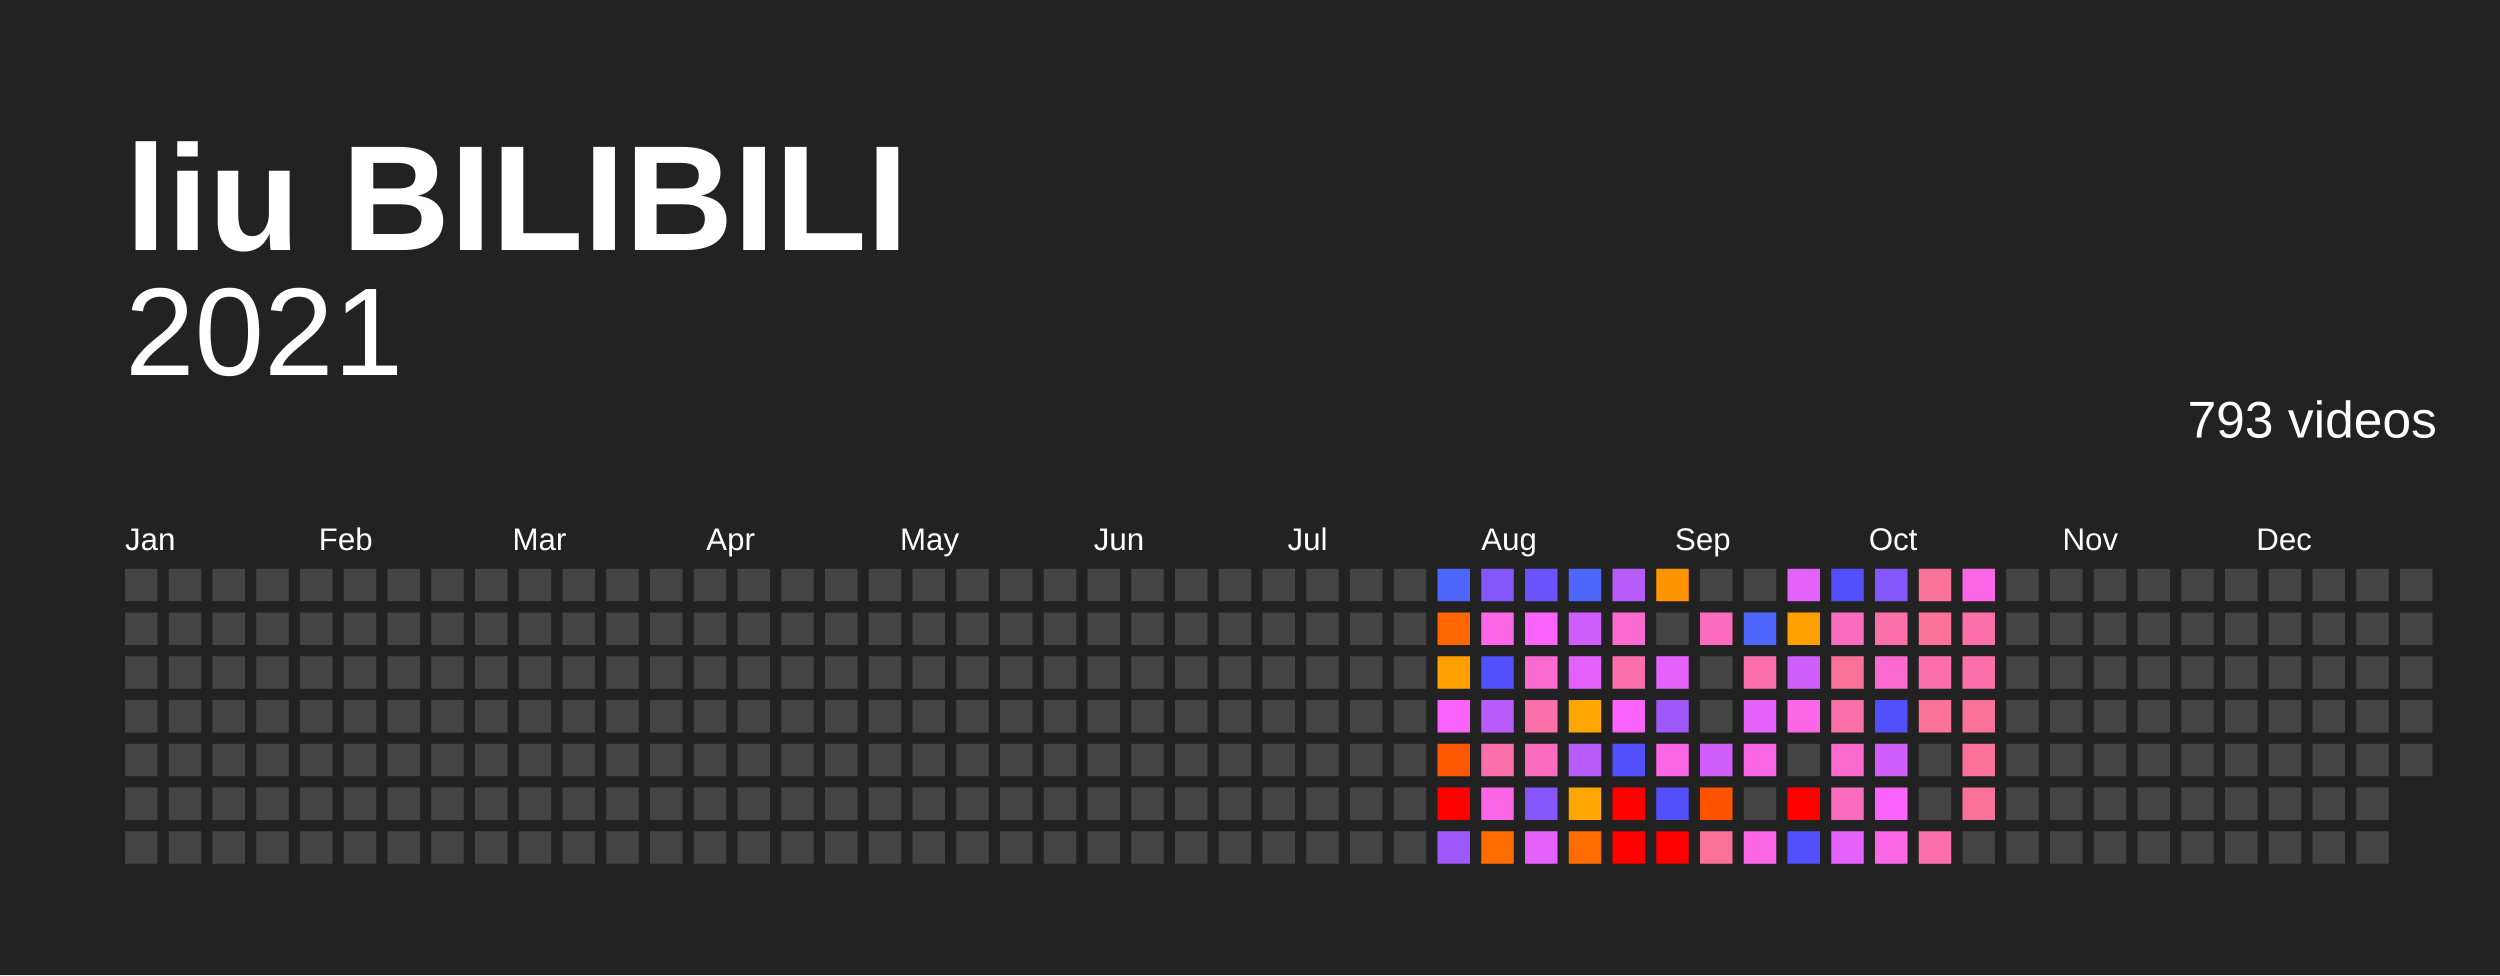
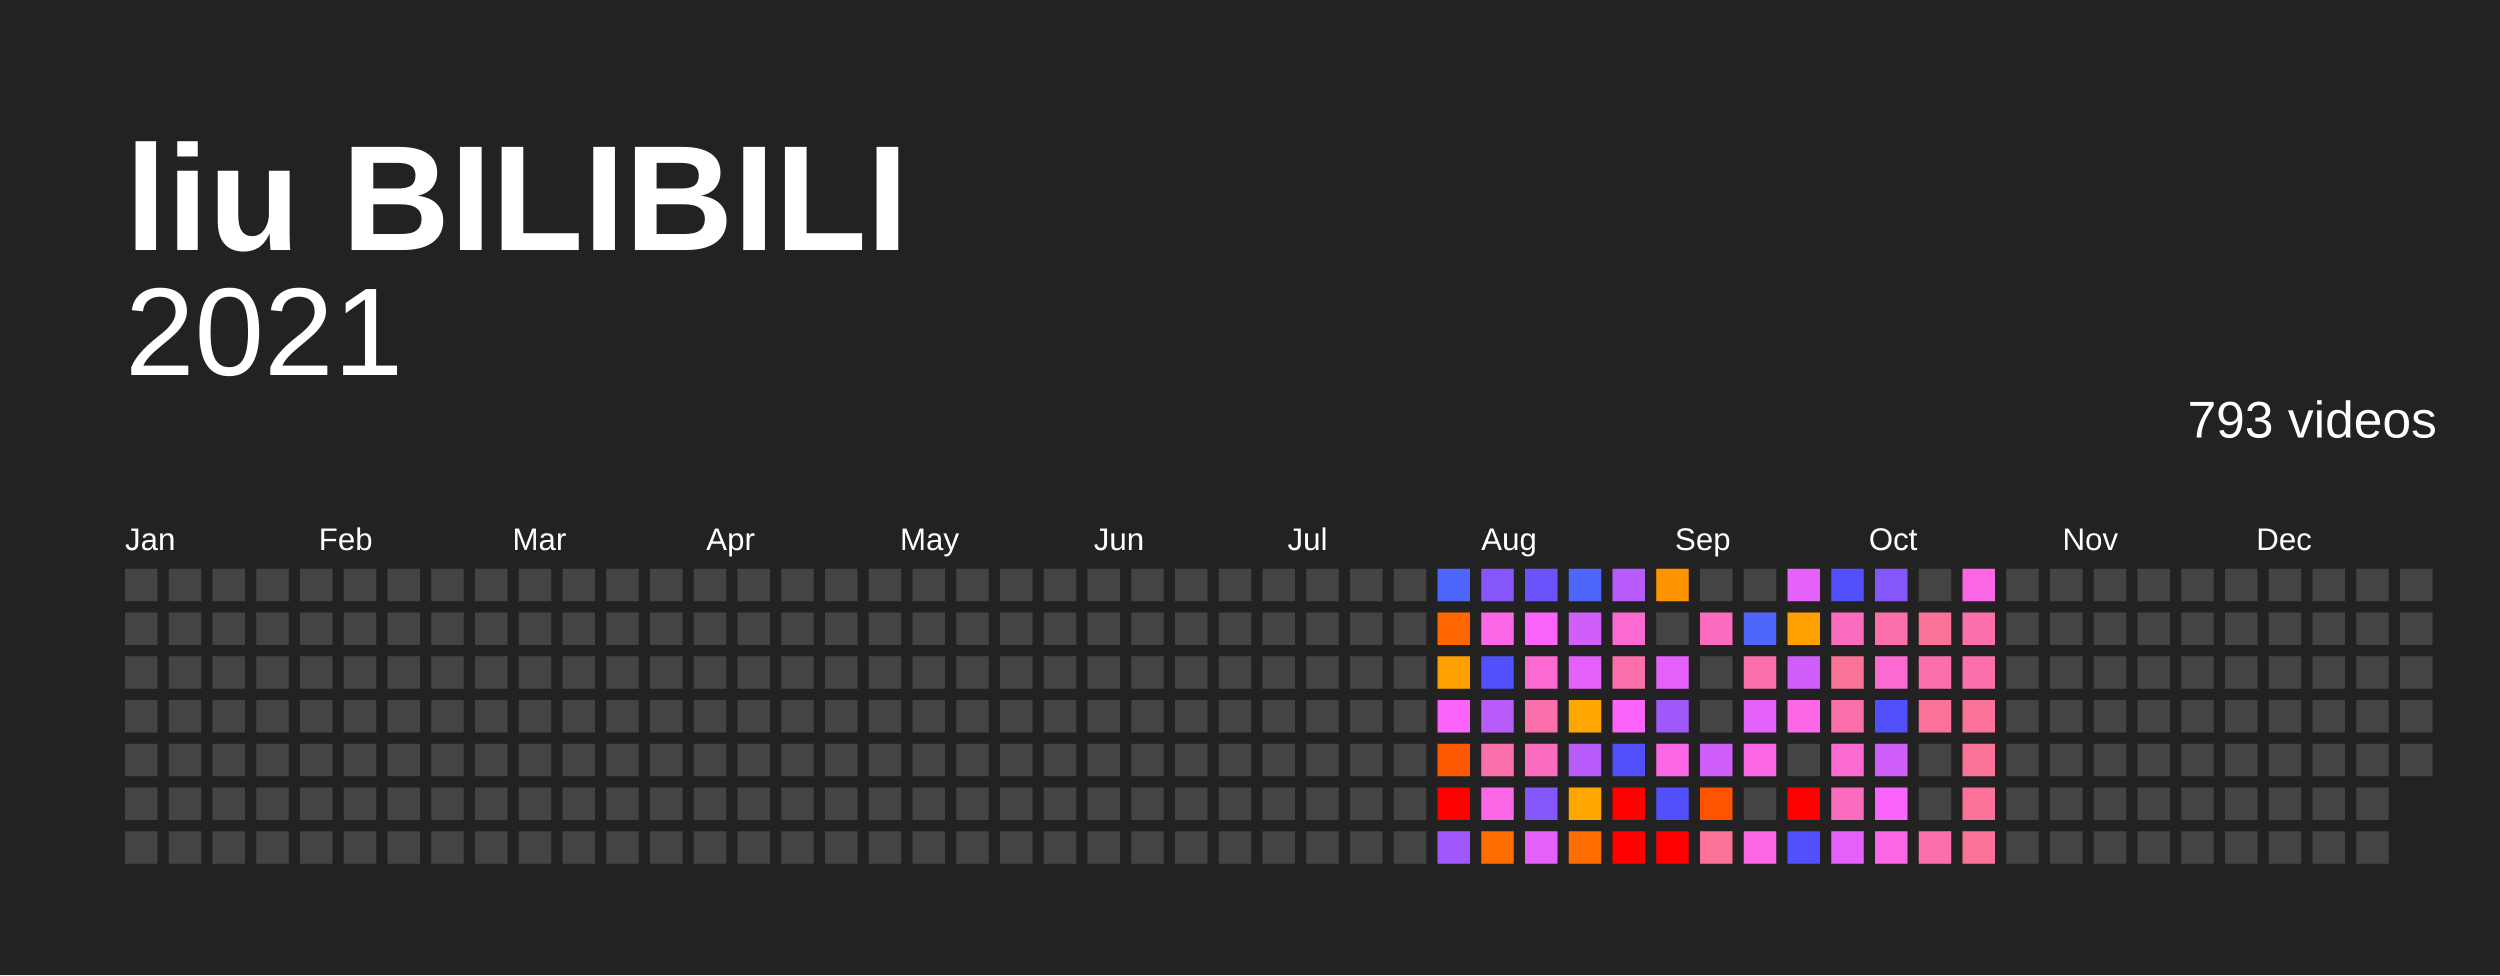
<svg xmlns="http://www.w3.org/2000/svg" baseProfile="full" height="78mm" version="1.1" viewBox="0,0,200,78" width="200mm">
  <defs />
  <rect fill="#222222" height="78" width="200" x="0" y="0" />
  <text fill="#FFFFFF" style="font-size:12px; font-family:Arial; font-weight:bold;" x="10" y="20">liu BILIBILI</text>
  <text alignment-baseline="hanging" fill="#FFFFFF" style="font-size:10.0px; font-family:Arial;" x="10" y="30">2021</text>
  <text alignment-baseline="hanging" fill="#FFFFFF" style="font-size:4.125px; font-family:Arial;" x="175" y="35">793 videos</text>
  <text fill="#FFFFFF" style="font-size:2.5px; font-family:Arial" x="10.0" y="44">Jan</text>
  <text fill="#FFFFFF" style="font-size:2.5px; font-family:Arial" x="25.5" y="44">Feb</text>
  <text fill="#FFFFFF" style="font-size:2.5px; font-family:Arial" x="41.0" y="44">Mar</text>
  <text fill="#FFFFFF" style="font-size:2.5px; font-family:Arial" x="56.5" y="44">Apr</text>
  <text fill="#FFFFFF" style="font-size:2.5px; font-family:Arial" x="72.0" y="44">May</text>
  <text fill="#FFFFFF" style="font-size:2.5px; font-family:Arial" x="87.5" y="44">Jun</text>
  <text fill="#FFFFFF" style="font-size:2.5px; font-family:Arial" x="103.0" y="44">Jul</text>
  <text fill="#FFFFFF" style="font-size:2.5px; font-family:Arial" x="118.5" y="44">Aug</text>
  <text fill="#FFFFFF" style="font-size:2.5px; font-family:Arial" x="134.0" y="44">Sep</text>
  <text fill="#FFFFFF" style="font-size:2.5px; font-family:Arial" x="149.5" y="44">Oct</text>
  <text fill="#FFFFFF" style="font-size:2.5px; font-family:Arial" x="165.0" y="44">Nov</text>
  <text fill="#FFFFFF" style="font-size:2.5px; font-family:Arial" x="180.5" y="44">Dec</text>
  <rect fill="#444444" height="2.6" width="2.6" x="10.0" y="45.5" />
  <rect fill="#444444" height="2.6" width="2.6" x="10.0" y="49.0" />
  <rect fill="#444444" height="2.6" width="2.6" x="10.0" y="52.5" />
  <rect fill="#444444" height="2.6" width="2.6" x="10.0" y="56.0" />
  <rect fill="#444444" height="2.6" width="2.6" x="10.0" y="59.5" />
  <rect fill="#444444" height="2.6" width="2.6" x="10.0" y="63.0" />
  <rect fill="#444444" height="2.6" width="2.6" x="10.0" y="66.5" />
  <rect fill="#444444" height="2.6" width="2.6" x="13.5" y="45.5" />
  <rect fill="#444444" height="2.6" width="2.6" x="13.5" y="49.0" />
  <rect fill="#444444" height="2.6" width="2.6" x="13.5" y="52.5" />
  <rect fill="#444444" height="2.6" width="2.6" x="13.5" y="56.0" />
  <rect fill="#444444" height="2.6" width="2.6" x="13.5" y="59.5" />
  <rect fill="#444444" height="2.6" width="2.6" x="13.5" y="63.0" />
  <rect fill="#444444" height="2.6" width="2.6" x="13.5" y="66.5" />
  <rect fill="#444444" height="2.6" width="2.6" x="17.0" y="45.5" />
  <rect fill="#444444" height="2.6" width="2.6" x="17.0" y="49.0" />
  <rect fill="#444444" height="2.6" width="2.6" x="17.0" y="52.5" />
  <rect fill="#444444" height="2.6" width="2.6" x="17.0" y="56.0" />
  <rect fill="#444444" height="2.6" width="2.6" x="17.0" y="59.5" />
  <rect fill="#444444" height="2.6" width="2.6" x="17.0" y="63.0" />
  <rect fill="#444444" height="2.6" width="2.6" x="17.0" y="66.5" />
  <rect fill="#444444" height="2.6" width="2.6" x="20.5" y="45.5" />
  <rect fill="#444444" height="2.6" width="2.6" x="20.5" y="49.0" />
  <rect fill="#444444" height="2.6" width="2.6" x="20.5" y="52.5" />
  <rect fill="#444444" height="2.6" width="2.6" x="20.5" y="56.0" />
  <rect fill="#444444" height="2.6" width="2.6" x="20.5" y="59.5" />
  <rect fill="#444444" height="2.6" width="2.6" x="20.5" y="63.0" />
  <rect fill="#444444" height="2.6" width="2.6" x="20.5" y="66.5" />
  <rect fill="#444444" height="2.6" width="2.6" x="24.0" y="45.5" />
  <rect fill="#444444" height="2.6" width="2.6" x="24.0" y="49.0" />
  <rect fill="#444444" height="2.6" width="2.6" x="24.0" y="52.5" />
  <rect fill="#444444" height="2.6" width="2.6" x="24.0" y="56.0" />
  <rect fill="#444444" height="2.6" width="2.6" x="24.0" y="59.5" />
  <rect fill="#444444" height="2.6" width="2.6" x="24.0" y="63.0" />
  <rect fill="#444444" height="2.6" width="2.6" x="24.0" y="66.5" />
  <rect fill="#444444" height="2.6" width="2.6" x="27.5" y="45.5" />
  <rect fill="#444444" height="2.6" width="2.6" x="27.5" y="49.0" />
  <rect fill="#444444" height="2.6" width="2.6" x="27.5" y="52.5" />
  <rect fill="#444444" height="2.6" width="2.6" x="27.5" y="56.0" />
  <rect fill="#444444" height="2.6" width="2.6" x="27.5" y="59.5" />
  <rect fill="#444444" height="2.6" width="2.6" x="27.5" y="63.0" />
  <rect fill="#444444" height="2.6" width="2.6" x="27.5" y="66.5" />
  <rect fill="#444444" height="2.6" width="2.6" x="31.0" y="45.5" />
  <rect fill="#444444" height="2.6" width="2.6" x="31.0" y="49.0" />
  <rect fill="#444444" height="2.6" width="2.6" x="31.0" y="52.5" />
  <rect fill="#444444" height="2.6" width="2.6" x="31.0" y="56.0" />
  <rect fill="#444444" height="2.6" width="2.6" x="31.0" y="59.5" />
  <rect fill="#444444" height="2.6" width="2.6" x="31.0" y="63.0" />
  <rect fill="#444444" height="2.6" width="2.6" x="31.0" y="66.5" />
  <rect fill="#444444" height="2.6" width="2.6" x="34.5" y="45.5" />
  <rect fill="#444444" height="2.6" width="2.6" x="34.5" y="49.0" />
  <rect fill="#444444" height="2.6" width="2.6" x="34.5" y="52.5" />
  <rect fill="#444444" height="2.6" width="2.6" x="34.5" y="56.0" />
  <rect fill="#444444" height="2.6" width="2.6" x="34.5" y="59.5" />
  <rect fill="#444444" height="2.6" width="2.6" x="34.5" y="63.0" />
  <rect fill="#444444" height="2.6" width="2.6" x="34.5" y="66.5" />
  <rect fill="#444444" height="2.6" width="2.6" x="38.0" y="45.5" />
  <rect fill="#444444" height="2.6" width="2.6" x="38.0" y="49.0" />
  <rect fill="#444444" height="2.6" width="2.6" x="38.0" y="52.5" />
  <rect fill="#444444" height="2.6" width="2.6" x="38.0" y="56.0" />
  <rect fill="#444444" height="2.6" width="2.6" x="38.0" y="59.5" />
  <rect fill="#444444" height="2.6" width="2.6" x="38.0" y="63.0" />
  <rect fill="#444444" height="2.6" width="2.6" x="38.0" y="66.5" />
  <rect fill="#444444" height="2.6" width="2.6" x="41.5" y="45.5" />
  <rect fill="#444444" height="2.6" width="2.6" x="41.5" y="49.0" />
  <rect fill="#444444" height="2.6" width="2.6" x="41.5" y="52.5" />
  <rect fill="#444444" height="2.6" width="2.6" x="41.5" y="56.0" />
  <rect fill="#444444" height="2.6" width="2.6" x="41.5" y="59.5" />
  <rect fill="#444444" height="2.6" width="2.6" x="41.5" y="63.0" />
  <rect fill="#444444" height="2.6" width="2.6" x="41.5" y="66.5" />
  <rect fill="#444444" height="2.6" width="2.6" x="45.0" y="45.5" />
  <rect fill="#444444" height="2.6" width="2.6" x="45.0" y="49.0" />
  <rect fill="#444444" height="2.6" width="2.6" x="45.0" y="52.5" />
  <rect fill="#444444" height="2.6" width="2.6" x="45.0" y="56.0" />
  <rect fill="#444444" height="2.6" width="2.6" x="45.0" y="59.5" />
  <rect fill="#444444" height="2.6" width="2.6" x="45.0" y="63.0" />
  <rect fill="#444444" height="2.6" width="2.6" x="45.0" y="66.5" />
  <rect fill="#444444" height="2.6" width="2.6" x="48.5" y="45.5" />
  <rect fill="#444444" height="2.6" width="2.6" x="48.5" y="49.0" />
  <rect fill="#444444" height="2.6" width="2.6" x="48.5" y="52.5" />
  <rect fill="#444444" height="2.6" width="2.6" x="48.5" y="56.0" />
  <rect fill="#444444" height="2.6" width="2.6" x="48.5" y="59.5" />
  <rect fill="#444444" height="2.6" width="2.6" x="48.5" y="63.0" />
  <rect fill="#444444" height="2.6" width="2.6" x="48.5" y="66.5" />
  <rect fill="#444444" height="2.6" width="2.6" x="52.0" y="45.5" />
  <rect fill="#444444" height="2.6" width="2.6" x="52.0" y="49.0" />
  <rect fill="#444444" height="2.6" width="2.6" x="52.0" y="52.5" />
  <rect fill="#444444" height="2.6" width="2.6" x="52.0" y="56.0" />
  <rect fill="#444444" height="2.6" width="2.6" x="52.0" y="59.5" />
  <rect fill="#444444" height="2.6" width="2.6" x="52.0" y="63.0" />
  <rect fill="#444444" height="2.6" width="2.6" x="52.0" y="66.5" />
  <rect fill="#444444" height="2.6" width="2.6" x="55.5" y="45.5" />
  <rect fill="#444444" height="2.6" width="2.6" x="55.5" y="49.0" />
  <rect fill="#444444" height="2.6" width="2.6" x="55.5" y="52.5" />
  <rect fill="#444444" height="2.6" width="2.6" x="55.5" y="56.0" />
  <rect fill="#444444" height="2.6" width="2.6" x="55.5" y="59.5" />
  <rect fill="#444444" height="2.6" width="2.6" x="55.5" y="63.0" />
  <rect fill="#444444" height="2.6" width="2.6" x="55.5" y="66.5" />
  <rect fill="#444444" height="2.6" width="2.6" x="59.0" y="45.5" />
  <rect fill="#444444" height="2.6" width="2.6" x="59.0" y="49.0" />
  <rect fill="#444444" height="2.6" width="2.6" x="59.0" y="52.5" />
  <rect fill="#444444" height="2.6" width="2.6" x="59.0" y="56.0" />
  <rect fill="#444444" height="2.6" width="2.6" x="59.0" y="59.5" />
  <rect fill="#444444" height="2.6" width="2.6" x="59.0" y="63.0" />
  <rect fill="#444444" height="2.6" width="2.6" x="59.0" y="66.5" />
  <rect fill="#444444" height="2.6" width="2.6" x="62.5" y="45.5" />
  <rect fill="#444444" height="2.6" width="2.6" x="62.5" y="49.0" />
  <rect fill="#444444" height="2.6" width="2.6" x="62.5" y="52.5" />
  <rect fill="#444444" height="2.6" width="2.6" x="62.5" y="56.0" />
  <rect fill="#444444" height="2.6" width="2.6" x="62.5" y="59.5" />
  <rect fill="#444444" height="2.6" width="2.6" x="62.5" y="63.0" />
  <rect fill="#444444" height="2.6" width="2.6" x="62.5" y="66.5" />
  <rect fill="#444444" height="2.6" width="2.6" x="66.0" y="45.5" />
  <rect fill="#444444" height="2.6" width="2.6" x="66.0" y="49.0" />
  <rect fill="#444444" height="2.6" width="2.6" x="66.0" y="52.5" />
  <rect fill="#444444" height="2.6" width="2.6" x="66.0" y="56.0" />
  <rect fill="#444444" height="2.6" width="2.6" x="66.0" y="59.5" />
  <rect fill="#444444" height="2.6" width="2.6" x="66.0" y="63.0" />
  <rect fill="#444444" height="2.6" width="2.6" x="66.0" y="66.5" />
  <rect fill="#444444" height="2.6" width="2.6" x="69.5" y="45.5" />
  <rect fill="#444444" height="2.6" width="2.6" x="69.5" y="49.0" />
  <rect fill="#444444" height="2.6" width="2.6" x="69.5" y="52.5" />
  <rect fill="#444444" height="2.6" width="2.6" x="69.5" y="56.0" />
  <rect fill="#444444" height="2.6" width="2.6" x="69.5" y="59.5" />
  <rect fill="#444444" height="2.6" width="2.6" x="69.5" y="63.0" />
  <rect fill="#444444" height="2.6" width="2.6" x="69.5" y="66.5" />
  <rect fill="#444444" height="2.6" width="2.6" x="73.0" y="45.5" />
  <rect fill="#444444" height="2.6" width="2.6" x="73.0" y="49.0" />
  <rect fill="#444444" height="2.6" width="2.6" x="73.0" y="52.5" />
  <rect fill="#444444" height="2.6" width="2.6" x="73.0" y="56.0" />
  <rect fill="#444444" height="2.6" width="2.6" x="73.0" y="59.5" />
  <rect fill="#444444" height="2.6" width="2.6" x="73.0" y="63.0" />
  <rect fill="#444444" height="2.6" width="2.6" x="73.0" y="66.5" />
  <rect fill="#444444" height="2.6" width="2.6" x="76.5" y="45.5" />
  <rect fill="#444444" height="2.6" width="2.6" x="76.5" y="49.0" />
  <rect fill="#444444" height="2.6" width="2.6" x="76.5" y="52.5" />
  <rect fill="#444444" height="2.6" width="2.6" x="76.5" y="56.0" />
  <rect fill="#444444" height="2.6" width="2.6" x="76.5" y="59.5" />
  <rect fill="#444444" height="2.6" width="2.6" x="76.5" y="63.0" />
  <rect fill="#444444" height="2.6" width="2.6" x="76.5" y="66.5" />
  <rect fill="#444444" height="2.6" width="2.6" x="80.0" y="45.5" />
  <rect fill="#444444" height="2.6" width="2.6" x="80.0" y="49.0" />
  <rect fill="#444444" height="2.6" width="2.6" x="80.0" y="52.5" />
  <rect fill="#444444" height="2.6" width="2.6" x="80.0" y="56.0" />
  <rect fill="#444444" height="2.6" width="2.6" x="80.0" y="59.5" />
  <rect fill="#444444" height="2.6" width="2.6" x="80.0" y="63.0" />
  <rect fill="#444444" height="2.6" width="2.6" x="80.0" y="66.5" />
  <rect fill="#444444" height="2.6" width="2.6" x="83.5" y="45.5" />
  <rect fill="#444444" height="2.6" width="2.6" x="83.5" y="49.0" />
  <rect fill="#444444" height="2.6" width="2.6" x="83.5" y="52.5" />
  <rect fill="#444444" height="2.6" width="2.6" x="83.5" y="56.0" />
  <rect fill="#444444" height="2.6" width="2.6" x="83.5" y="59.5" />
  <rect fill="#444444" height="2.6" width="2.6" x="83.5" y="63.0" />
  <rect fill="#444444" height="2.6" width="2.6" x="83.5" y="66.5" />
  <rect fill="#444444" height="2.6" width="2.6" x="87.0" y="45.5" />
  <rect fill="#444444" height="2.6" width="2.6" x="87.0" y="49.0" />
  <rect fill="#444444" height="2.6" width="2.6" x="87.0" y="52.5" />
  <rect fill="#444444" height="2.6" width="2.6" x="87.0" y="56.0" />
  <rect fill="#444444" height="2.6" width="2.6" x="87.0" y="59.5" />
  <rect fill="#444444" height="2.6" width="2.6" x="87.0" y="63.0" />
  <rect fill="#444444" height="2.6" width="2.6" x="87.0" y="66.5" />
  <rect fill="#444444" height="2.6" width="2.6" x="90.5" y="45.5" />
  <rect fill="#444444" height="2.6" width="2.6" x="90.5" y="49.0" />
  <rect fill="#444444" height="2.6" width="2.6" x="90.5" y="52.5" />
  <rect fill="#444444" height="2.6" width="2.6" x="90.5" y="56.0" />
  <rect fill="#444444" height="2.6" width="2.6" x="90.5" y="59.5" />
  <rect fill="#444444" height="2.6" width="2.6" x="90.5" y="63.0" />
  <rect fill="#444444" height="2.6" width="2.6" x="90.5" y="66.5" />
  <rect fill="#444444" height="2.6" width="2.6" x="94.0" y="45.5" />
  <rect fill="#444444" height="2.6" width="2.6" x="94.0" y="49.0" />
  <rect fill="#444444" height="2.6" width="2.6" x="94.0" y="52.5" />
  <rect fill="#444444" height="2.6" width="2.6" x="94.0" y="56.0" />
  <rect fill="#444444" height="2.6" width="2.6" x="94.0" y="59.5" />
  <rect fill="#444444" height="2.6" width="2.6" x="94.0" y="63.0" />
  <rect fill="#444444" height="2.6" width="2.6" x="94.0" y="66.5" />
  <rect fill="#444444" height="2.6" width="2.6" x="97.5" y="45.5" />
  <rect fill="#444444" height="2.6" width="2.6" x="97.5" y="49.0" />
  <rect fill="#444444" height="2.6" width="2.6" x="97.5" y="52.5" />
  <rect fill="#444444" height="2.6" width="2.6" x="97.5" y="56.0" />
  <rect fill="#444444" height="2.6" width="2.6" x="97.5" y="59.5" />
  <rect fill="#444444" height="2.6" width="2.6" x="97.5" y="63.0" />
  <rect fill="#444444" height="2.6" width="2.6" x="97.5" y="66.5" />
  <rect fill="#444444" height="2.6" width="2.6" x="101.0" y="45.5" />
  <rect fill="#444444" height="2.6" width="2.6" x="101.0" y="49.0" />
  <rect fill="#444444" height="2.6" width="2.6" x="101.0" y="52.5" />
  <rect fill="#444444" height="2.6" width="2.6" x="101.0" y="56.0" />
  <rect fill="#444444" height="2.6" width="2.6" x="101.0" y="59.5" />
  <rect fill="#444444" height="2.6" width="2.6" x="101.0" y="63.0" />
  <rect fill="#444444" height="2.6" width="2.6" x="101.0" y="66.5" />
  <rect fill="#444444" height="2.6" width="2.6" x="104.5" y="45.5" />
  <rect fill="#444444" height="2.6" width="2.6" x="104.5" y="49.0" />
  <rect fill="#444444" height="2.6" width="2.6" x="104.5" y="52.5" />
  <rect fill="#444444" height="2.6" width="2.6" x="104.5" y="56.0" />
  <rect fill="#444444" height="2.6" width="2.6" x="104.5" y="59.5" />
  <rect fill="#444444" height="2.6" width="2.6" x="104.5" y="63.0" />
  <rect fill="#444444" height="2.6" width="2.6" x="104.5" y="66.5" />
  <rect fill="#444444" height="2.6" width="2.6" x="108.0" y="45.5" />
  <rect fill="#444444" height="2.6" width="2.6" x="108.0" y="49.0" />
  <rect fill="#444444" height="2.6" width="2.6" x="108.0" y="52.5" />
  <rect fill="#444444" height="2.6" width="2.6" x="108.0" y="56.0" />
  <rect fill="#444444" height="2.6" width="2.6" x="108.0" y="59.5" />
  <rect fill="#444444" height="2.6" width="2.6" x="108.0" y="63.0" />
  <rect fill="#444444" height="2.6" width="2.6" x="108.0" y="66.5" />
  <rect fill="#444444" height="2.6" width="2.6" x="111.5" y="45.5" />
  <rect fill="#444444" height="2.6" width="2.6" x="111.5" y="49.0" />
  <rect fill="#444444" height="2.6" width="2.6" x="111.5" y="52.5" />
  <rect fill="#444444" height="2.6" width="2.6" x="111.5" y="56.0" />
  <rect fill="#444444" height="2.6" width="2.6" x="111.5" y="59.5" />
  <rect fill="#444444" height="2.6" width="2.6" x="111.5" y="63.0" />
  <rect fill="#444444" height="2.6" width="2.6" x="111.5" y="66.5" />
  <rect fill="#4e66fc" height="2.6" width="2.6" x="115.0" y="45.5" />
  <rect fill="#ff6600" height="2.6" width="2.6" x="115.0" y="49.0" />
  <rect fill="#ff9f00" height="2.6" width="2.6" x="115.0" y="52.5" />
  <rect fill="#fb64fb" height="2.6" width="2.6" x="115.0" y="56.0" />
  <rect fill="#ff5900" height="2.6" width="2.6" x="115.0" y="59.5" />
  <rect fill="red" height="2.6" width="2.6" x="115.0" y="63.0" />
  <rect fill="#9f59fb" height="2.6" width="2.6" x="115.0" y="66.5" />
  <rect fill="#8556fb" height="2.6" width="2.6" x="118.5" y="45.5" />
  <rect fill="#fb67e6" height="2.6" width="2.6" x="118.5" y="49.0" />
  <rect fill="#5150fc" height="2.6" width="2.6" x="118.5" y="52.5" />
  <rect fill="#b75cfb" height="2.6" width="2.6" x="118.5" y="56.0" />
  <rect fill="#fb6fab" height="2.6" width="2.6" x="118.5" y="59.5" />
  <rect fill="#fb67e6" height="2.6" width="2.6" x="118.5" y="63.0" />
  <rect fill="#ff6c00" height="2.6" width="2.6" x="118.5" y="66.5" />
  <rect fill="#6b53fb" height="2.6" width="2.6" x="122.0" y="45.5" />
  <rect fill="#fb64fb" height="2.6" width="2.6" x="122.0" y="49.0" />
  <rect fill="#fb6ad1" height="2.6" width="2.6" x="122.0" y="52.5" />
  <rect fill="#fb6fab" height="2.6" width="2.6" x="122.0" y="56.0" />
  <rect fill="#fb6cbe" height="2.6" width="2.6" x="122.0" y="59.5" />
  <rect fill="#8556fb" height="2.6" width="2.6" x="122.0" y="63.0" />
  <rect fill="#e561fb" height="2.6" width="2.6" x="122.0" y="66.5" />
  <rect fill="#4e66fc" height="2.6" width="2.6" x="125.5" y="45.5" />
  <rect fill="#cf5efb" height="2.6" width="2.6" x="125.5" y="49.0" />
  <rect fill="#e561fb" height="2.6" width="2.6" x="125.5" y="52.5" />
  <rect fill="#ffa600" height="2.6" width="2.6" x="125.5" y="56.0" />
  <rect fill="#b75cfb" height="2.6" width="2.6" x="125.5" y="59.5" />
  <rect fill="#ffa600" height="2.6" width="2.6" x="125.5" y="63.0" />
  <rect fill="#ff6c00" height="2.6" width="2.6" x="125.5" y="66.5" />
  <rect fill="#b75cfb" height="2.6" width="2.6" x="129.0" y="45.5" />
  <rect fill="#fb6ad1" height="2.6" width="2.6" x="129.0" y="49.0" />
  <rect fill="#fb6fab" height="2.6" width="2.6" x="129.0" y="52.5" />
  <rect fill="#fb64fb" height="2.6" width="2.6" x="129.0" y="56.0" />
  <rect fill="#5150fc" height="2.6" width="2.6" x="129.0" y="59.5" />
  <rect fill="red" height="2.6" width="2.6" x="129.0" y="63.0" />
  <rect fill="red" height="2.6" width="2.6" x="129.0" y="66.5" />
  <rect fill="#ff9300" height="2.6" width="2.6" x="132.5" y="45.5" />
  <rect fill="#444444" height="2.6" width="2.6" x="132.5" y="49.0" />
  <rect fill="#e561fb" height="2.6" width="2.6" x="132.5" y="52.5" />
  <rect fill="#9f59fb" height="2.6" width="2.6" x="132.5" y="56.0" />
  <rect fill="#fb67e6" height="2.6" width="2.6" x="132.5" y="59.5" />
  <rect fill="#5150fc" height="2.6" width="2.6" x="132.5" y="63.0" />
  <rect fill="red" height="2.6" width="2.6" x="132.5" y="66.5" />
  <rect fill="#444444" height="2.6" width="2.6" x="136.0" y="45.5" />
  <rect fill="#fb6cbe" height="2.6" width="2.6" x="136.0" y="49.0" />
  <rect fill="#444444" height="2.6" width="2.6" x="136.0" y="52.5" />
  <rect fill="#444444" height="2.6" width="2.6" x="136.0" y="56.0" />
  <rect fill="#cf5efb" height="2.6" width="2.6" x="136.0" y="59.5" />
  <rect fill="#ff5300" height="2.6" width="2.6" x="136.0" y="63.0" />
  <rect fill="#fb7299" height="2.6" width="2.6" x="136.0" y="66.5" />
  <rect fill="#444444" height="2.6" width="2.6" x="139.5" y="45.5" />
  <rect fill="#4e66fc" height="2.6" width="2.6" x="139.5" y="49.0" />
  <rect fill="#fb6fab" height="2.6" width="2.6" x="139.5" y="52.5" />
  <rect fill="#e561fb" height="2.6" width="2.6" x="139.5" y="56.0" />
  <rect fill="#fb67e6" height="2.6" width="2.6" x="139.5" y="59.5" />
  <rect fill="#444444" height="2.6" width="2.6" x="139.5" y="63.0" />
  <rect fill="#fb67e6" height="2.6" width="2.6" x="139.5" y="66.5" />
  <rect fill="#e561fb" height="2.6" width="2.6" x="143.0" y="45.5" />
  <rect fill="#ff9f00" height="2.6" width="2.6" x="143.0" y="49.0" />
  <rect fill="#cf5efb" height="2.6" width="2.6" x="143.0" y="52.5" />
  <rect fill="#fb67e6" height="2.6" width="2.6" x="143.0" y="56.0" />
  <rect fill="#444444" height="2.6" width="2.6" x="143.0" y="59.5" />
  <rect fill="red" height="2.6" width="2.6" x="143.0" y="63.0" />
  <rect fill="#5150fc" height="2.6" width="2.6" x="143.0" y="66.5" />
  <rect fill="#5150fc" height="2.6" width="2.6" x="146.5" y="45.5" />
  <rect fill="#fb6cbe" height="2.6" width="2.6" x="146.5" y="49.0" />
  <rect fill="#fb7299" height="2.6" width="2.6" x="146.5" y="52.5" />
  <rect fill="#fb6fab" height="2.6" width="2.6" x="146.5" y="56.0" />
  <rect fill="#fb6ad1" height="2.6" width="2.6" x="146.5" y="59.5" />
  <rect fill="#fb6cbe" height="2.6" width="2.6" x="146.5" y="63.0" />
  <rect fill="#e561fb" height="2.6" width="2.6" x="146.5" y="66.5" />
  <rect fill="#8556fb" height="2.6" width="2.6" x="150.0" y="45.5" />
  <rect fill="#fb6fab" height="2.6" width="2.6" x="150.0" y="49.0" />
  <rect fill="#fb6ad1" height="2.6" width="2.6" x="150.0" y="52.5" />
  <rect fill="#5150fc" height="2.6" width="2.6" x="150.0" y="56.0" />
  <rect fill="#cf5efb" height="2.6" width="2.6" x="150.0" y="59.5" />
  <rect fill="#fb64fb" height="2.6" width="2.6" x="150.0" y="63.0" />
  <rect fill="#fb67e6" height="2.6" width="2.6" x="150.0" y="66.5" />
-   <rect fill="#fb7299" height="2.6" width="2.6" x="153.5" y="45.5" />
+   <rect fill="#444444" height="2.6" width="2.6" x="153.5" y="45.5" />
  <rect fill="#fb7299" height="2.6" width="2.6" x="153.5" y="49.0" />
  <rect fill="#fb6fab" height="2.6" width="2.6" x="153.5" y="52.5" />
  <rect fill="#fb7299" height="2.6" width="2.6" x="153.5" y="56.0" />
  <rect fill="#444444" height="2.6" width="2.6" x="153.5" y="59.5" />
  <rect fill="#444444" height="2.6" width="2.6" x="153.5" y="63.0" />
  <rect fill="#fb6fab" height="2.6" width="2.6" x="153.5" y="66.5" />
  <rect fill="#fb67e6" height="2.6" width="2.6" x="157.0" y="45.5" />
  <rect fill="#fb6fab" height="2.6" width="2.6" x="157.0" y="49.0" />
  <rect fill="#fb6fab" height="2.6" width="2.6" x="157.0" y="52.5" />
  <rect fill="#fb7299" height="2.6" width="2.6" x="157.0" y="56.0" />
  <rect fill="#fb7299" height="2.6" width="2.6" x="157.0" y="59.5" />
  <rect fill="#fb7299" height="2.6" width="2.6" x="157.0" y="63.0" />
-   <rect fill="#444444" height="2.6" width="2.6" x="157.0" y="66.5" />
+   <rect fill="#fb7299" height="2.6" width="2.6" x="157.0" y="66.5" />
  <rect fill="#444444" height="2.6" width="2.6" x="160.5" y="45.5" />
  <rect fill="#444444" height="2.6" width="2.6" x="160.5" y="49.0" />
  <rect fill="#444444" height="2.6" width="2.6" x="160.5" y="52.5" />
  <rect fill="#444444" height="2.6" width="2.6" x="160.5" y="56.0" />
  <rect fill="#444444" height="2.6" width="2.6" x="160.5" y="59.5" />
  <rect fill="#444444" height="2.6" width="2.6" x="160.5" y="63.0" />
  <rect fill="#444444" height="2.6" width="2.6" x="160.5" y="66.5" />
  <rect fill="#444444" height="2.6" width="2.6" x="164.0" y="45.5" />
  <rect fill="#444444" height="2.6" width="2.6" x="164.0" y="49.0" />
  <rect fill="#444444" height="2.6" width="2.6" x="164.0" y="52.5" />
  <rect fill="#444444" height="2.6" width="2.6" x="164.0" y="56.0" />
  <rect fill="#444444" height="2.6" width="2.6" x="164.0" y="59.5" />
  <rect fill="#444444" height="2.6" width="2.6" x="164.0" y="63.0" />
  <rect fill="#444444" height="2.6" width="2.6" x="164.0" y="66.5" />
  <rect fill="#444444" height="2.6" width="2.6" x="167.5" y="45.5" />
  <rect fill="#444444" height="2.6" width="2.6" x="167.5" y="49.0" />
  <rect fill="#444444" height="2.6" width="2.6" x="167.5" y="52.5" />
  <rect fill="#444444" height="2.6" width="2.6" x="167.5" y="56.0" />
  <rect fill="#444444" height="2.6" width="2.6" x="167.5" y="59.5" />
  <rect fill="#444444" height="2.6" width="2.6" x="167.5" y="63.0" />
  <rect fill="#444444" height="2.6" width="2.6" x="167.5" y="66.5" />
  <rect fill="#444444" height="2.6" width="2.6" x="171.0" y="45.5" />
  <rect fill="#444444" height="2.6" width="2.6" x="171.0" y="49.0" />
  <rect fill="#444444" height="2.6" width="2.6" x="171.0" y="52.5" />
  <rect fill="#444444" height="2.6" width="2.6" x="171.0" y="56.0" />
  <rect fill="#444444" height="2.6" width="2.6" x="171.0" y="59.5" />
  <rect fill="#444444" height="2.6" width="2.6" x="171.0" y="63.0" />
  <rect fill="#444444" height="2.6" width="2.6" x="171.0" y="66.5" />
  <rect fill="#444444" height="2.6" width="2.6" x="174.5" y="45.5" />
  <rect fill="#444444" height="2.6" width="2.6" x="174.5" y="49.0" />
  <rect fill="#444444" height="2.6" width="2.6" x="174.5" y="52.5" />
  <rect fill="#444444" height="2.6" width="2.6" x="174.5" y="56.0" />
  <rect fill="#444444" height="2.6" width="2.6" x="174.5" y="59.5" />
  <rect fill="#444444" height="2.6" width="2.6" x="174.5" y="63.0" />
  <rect fill="#444444" height="2.6" width="2.6" x="174.5" y="66.5" />
  <rect fill="#444444" height="2.6" width="2.6" x="178.0" y="45.5" />
  <rect fill="#444444" height="2.6" width="2.6" x="178.0" y="49.0" />
  <rect fill="#444444" height="2.6" width="2.6" x="178.0" y="52.5" />
  <rect fill="#444444" height="2.6" width="2.6" x="178.0" y="56.0" />
  <rect fill="#444444" height="2.6" width="2.6" x="178.0" y="59.5" />
  <rect fill="#444444" height="2.6" width="2.6" x="178.0" y="63.0" />
  <rect fill="#444444" height="2.6" width="2.6" x="178.0" y="66.5" />
  <rect fill="#444444" height="2.6" width="2.6" x="181.5" y="45.5" />
  <rect fill="#444444" height="2.6" width="2.6" x="181.5" y="49.0" />
  <rect fill="#444444" height="2.6" width="2.6" x="181.5" y="52.5" />
  <rect fill="#444444" height="2.6" width="2.6" x="181.5" y="56.0" />
  <rect fill="#444444" height="2.6" width="2.6" x="181.5" y="59.5" />
  <rect fill="#444444" height="2.6" width="2.6" x="181.5" y="63.0" />
  <rect fill="#444444" height="2.6" width="2.6" x="181.5" y="66.5" />
  <rect fill="#444444" height="2.6" width="2.6" x="185.0" y="45.5" />
  <rect fill="#444444" height="2.6" width="2.6" x="185.0" y="49.0" />
  <rect fill="#444444" height="2.6" width="2.6" x="185.0" y="52.5" />
  <rect fill="#444444" height="2.6" width="2.6" x="185.0" y="56.0" />
  <rect fill="#444444" height="2.6" width="2.6" x="185.0" y="59.5" />
  <rect fill="#444444" height="2.6" width="2.6" x="185.0" y="63.0" />
  <rect fill="#444444" height="2.6" width="2.6" x="185.0" y="66.5" />
  <rect fill="#444444" height="2.6" width="2.6" x="188.5" y="45.5" />
  <rect fill="#444444" height="2.6" width="2.6" x="188.5" y="49.0" />
  <rect fill="#444444" height="2.6" width="2.6" x="188.5" y="52.5" />
  <rect fill="#444444" height="2.6" width="2.6" x="188.5" y="56.0" />
  <rect fill="#444444" height="2.6" width="2.6" x="188.5" y="59.5" />
  <rect fill="#444444" height="2.6" width="2.6" x="188.5" y="63.0" />
  <rect fill="#444444" height="2.6" width="2.6" x="188.5" y="66.5" />
  <rect fill="#444444" height="2.6" width="2.6" x="192.0" y="45.5" />
  <rect fill="#444444" height="2.6" width="2.6" x="192.0" y="49.0" />
  <rect fill="#444444" height="2.6" width="2.6" x="192.0" y="52.5" />
  <rect fill="#444444" height="2.6" width="2.6" x="192.0" y="56.0" />
  <rect fill="#444444" height="2.6" width="2.6" x="192.0" y="59.5" />
</svg>
